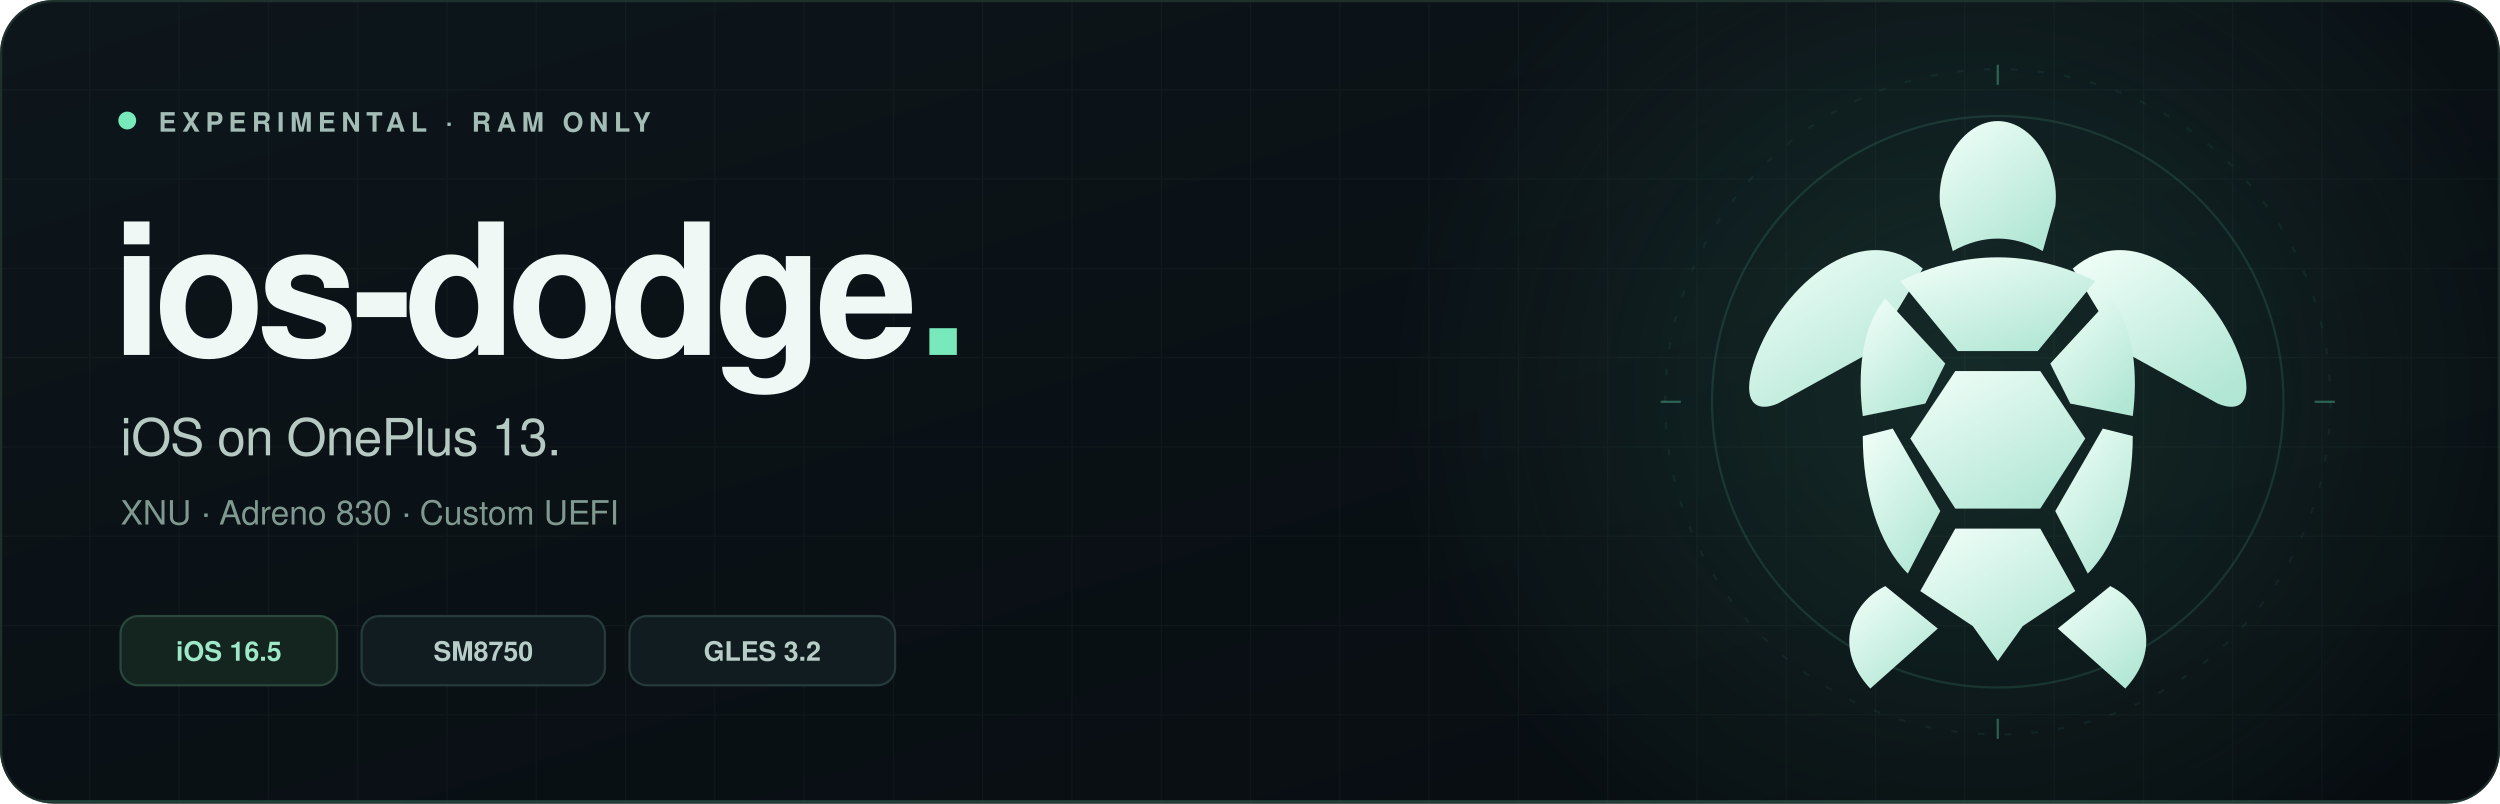
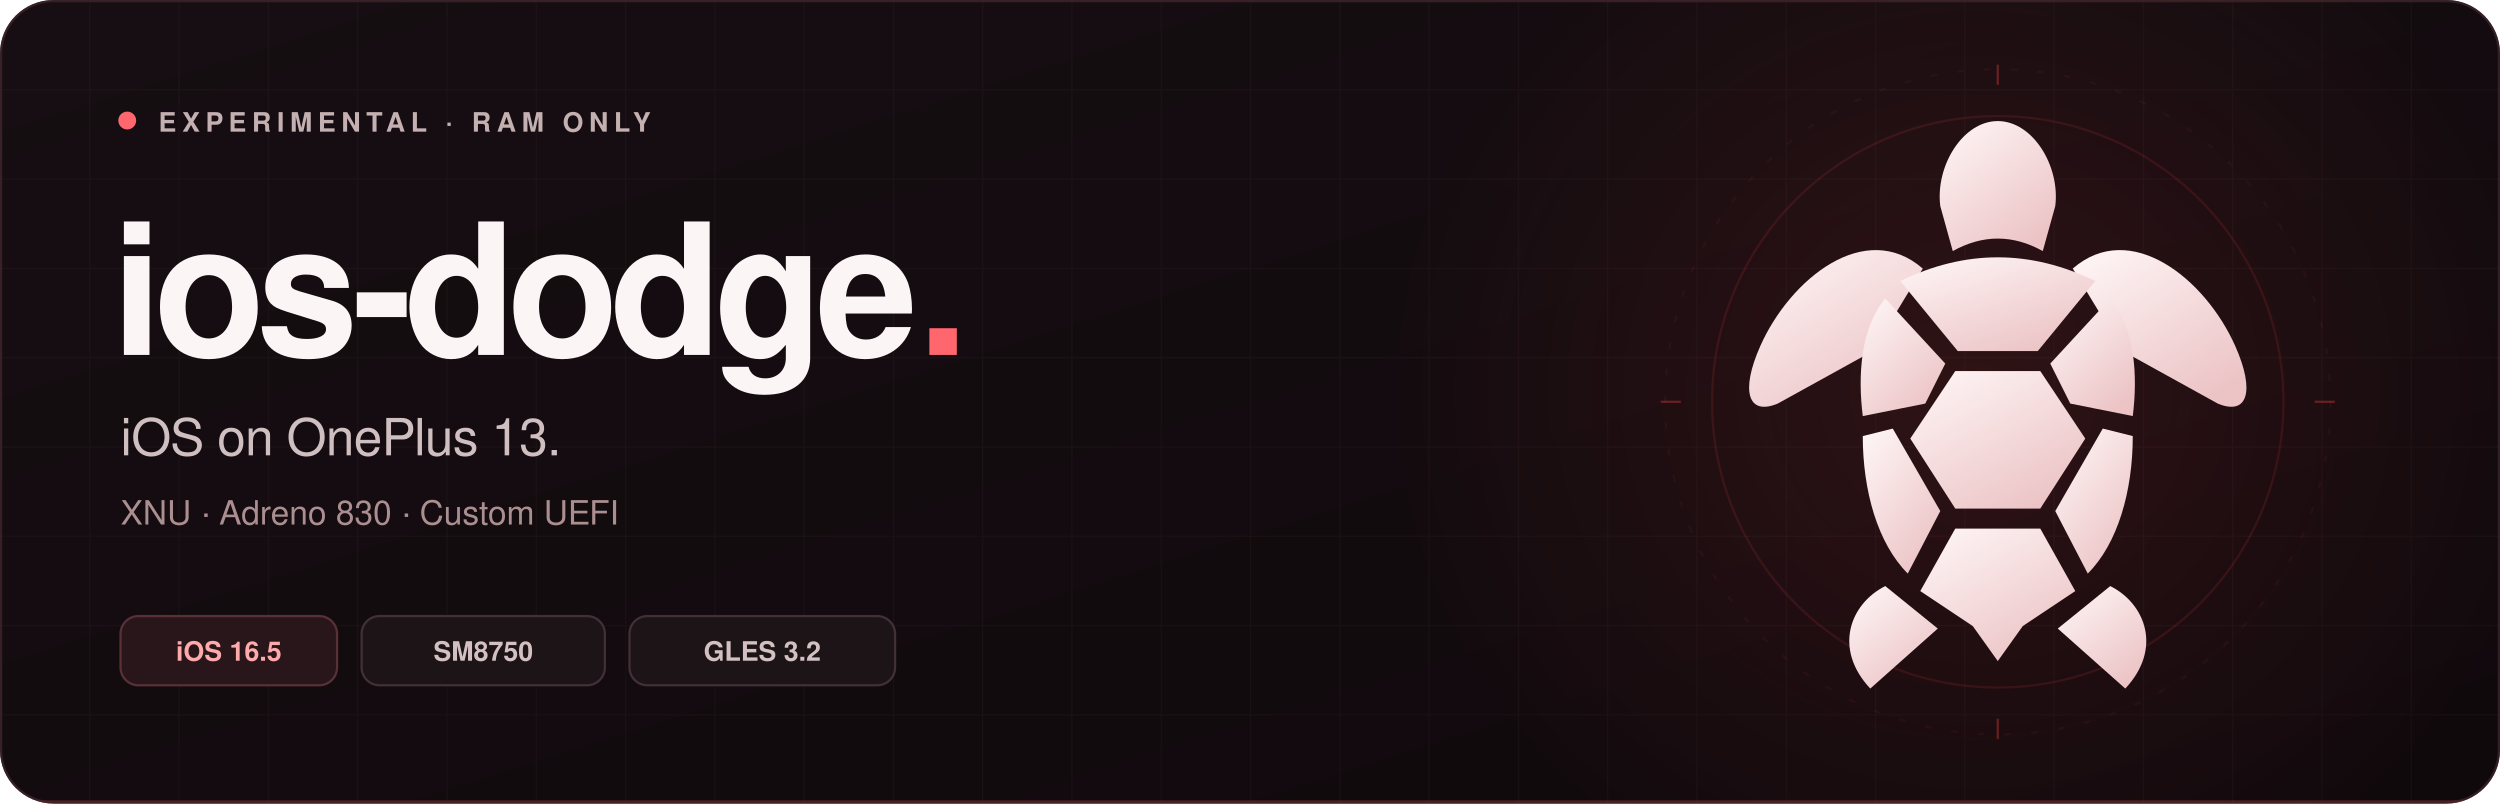
<svg xmlns="http://www.w3.org/2000/svg" width="1120" height="360" viewBox="0 0 1120 360" role="img" aria-labelledby="title desc">
  <defs>
    <linearGradient id="background" x2="1" y2="1">
-       <stop stop-color="#0d161b" />
-       <stop offset="1" stop-color="#070c10" />
+       <stop stop-color="#160e12" />
+       <stop offset="1" stop-color="#10090c" />
    </linearGradient>
    <radialGradient id="halo">
-       <stop stop-color="#65e3b1" stop-opacity=".13" />
-       <stop offset="1" stop-color="#65e3b1" stop-opacity="0" />
+       <stop stop-color="#ef4444" stop-opacity=".13" />
+       <stop offset="1" stop-color="#ef4444" stop-opacity="0" />
    </radialGradient>
    <linearGradient id="shell" x2=".7" y2="1">
-       <stop stop-color="#f2fff9" />
-       <stop offset="1" stop-color="#b3e7d5" />
+       <stop stop-color="#fff7f7" />
+       <stop offset="1" stop-color="#ecc4c6" />
    </linearGradient>
    <pattern id="grid" width="40" height="40" patternUnits="userSpaceOnUse">
-       <path d="M40 0H0V40" fill="none" stroke="#8cc2b1" stroke-opacity=".045" />
+       <path d="M40 0H0V40" fill="none" stroke="#c99194" stroke-opacity=".045" />
    </pattern>
    <clipPath id="bounds">
      <rect width="1120" height="360" rx="24" />
    </clipPath>
  </defs>
  <g clip-path="url(#bounds)">
    <rect width="1120" height="360" fill="url(#background)" />
    <rect width="1120" height="360" fill="url(#grid)" />
    <ellipse cx="884" cy="175" rx="260" ry="250" fill="url(#halo)" />
-     <path d="M0 359H1120" stroke="#65e3b1" stroke-opacity=".25" />
-     <g fill="none" stroke="#65e3b1">
+     <path d="M0 359H1120" stroke="#ef4444" stroke-opacity=".25" />
+     <g fill="none" stroke="#ef4444">
      <circle cx="895" cy="180" r="128" stroke-opacity=".13" />
      <circle cx="895" cy="180" r="149" stroke-opacity=".065" stroke-dasharray="3 9" />
      <path d="M744 180h9m284 0h9M895 29v9m0 284v9" stroke-opacity=".35" />
    </g>
    <g font-family="-apple-system, BlinkMacSystemFont, 'Segoe UI', Helvetica, Arial, sans-serif">
-       <circle cx="57" cy="54" r="4" fill="#78e9bb" />
-       <text x="71" y="59" font-size="12" font-weight="600" letter-spacing="2.5" fill="#a3bdb6">EXPERIMENTAL · RAM ONLY</text>
-       <text x="50" y="159" font-size="82" font-weight="750" letter-spacing="-4" fill="#f0f8f5">ios-dodge<tspan fill="#78e9bb">.</tspan>
+       <circle cx="57" cy="54" r="4" fill="#ff666d" />
+       <text x="71" y="59" font-size="12" font-weight="600" letter-spacing="2.5" fill="#c4b0b1">EXPERIMENTAL · RAM ONLY</text>
+       <text x="50" y="159" font-size="82" font-weight="750" letter-spacing="-4" fill="#fbf5f5">ios-dodge<tspan fill="#ff666d">.</tspan>
      </text>
-       <text x="54" y="204" font-size="23" letter-spacing="-.3" fill="#b6c9c3">iOS on OnePlus 13.</text>
-       <text x="54" y="235" font-size="15" fill="#7f9990">XNU · Adreno 830 · Custom UEFI</text>
+       <text x="54" y="204" font-size="23" letter-spacing="-.3" fill="#d0bfc0">iOS on OnePlus 13.</text>
+       <text x="54" y="235" font-size="15" fill="#ab8e90">XNU · Adreno 830 · Custom UEFI</text>
      <g transform="translate(54 276)" font-size="12" font-weight="600">
-         <rect width="97" height="31" rx="8" fill="#14251f" stroke="#29473b" />
-         <text x="48.5" y="20" text-anchor="middle" fill="#9ce8c8">iOS 16.5</text>
-         <rect x="108" width="109" height="31" rx="8" fill="#101c20" stroke="#263a3c" />
-         <text x="162.5" y="20" text-anchor="middle" fill="#b8cdc7">SM8750</text>
-         <rect x="228" width="119" height="31" rx="8" fill="#101c20" stroke="#263a3c" />
-         <text x="287.5" y="20" text-anchor="middle" fill="#b8cdc7">GLES 3.2</text>
+         <rect width="97" height="31" rx="8" fill="#29161a" stroke="#593036" />
+         <text x="48.5" y="20" text-anchor="middle" fill="#ffaaaa">iOS 16.5</text>
+         <rect x="108" width="109" height="31" rx="8" fill="#1d1418" stroke="#423036" />
+         <text x="162.5" y="20" text-anchor="middle" fill="#d3c0c3">SM8750</text>
+         <rect x="228" width="119" height="31" rx="8" fill="#1d1418" stroke="#423036" />
+         <text x="287.5" y="20" text-anchor="middle" fill="#d3c0c3">GLES 3.2</text>
      </g>
    </g>
    <g transform="translate(783 52) scale(1.12)" fill="url(#shell)">
      <path d="M100 2C86 2 75 20 77 36L82 54Q100 44 118 54L123 36C125 20 114 2 100 2Z" />
      <path d="M70 61C47 41 17 65 5 92C-3 110 0 120 12 115L50 94Z" />
      <path d="M130 61C153 41 183 65 195 92C203 110 200 120 188 115L150 94Z" />
      <path d="M61 66Q100 47 139 66L116 94H84Z" />
      <path d="M55 73C45 85 44 104 46 120L71 115L79 99Z" />
      <path d="M145 73C155 85 156 104 154 120L129 115L121 99Z" />
      <path d="M83 102H117L135 129L117 157H83L65 129Z" />
      <path d="M46 128L58 125L77 158L64 183C52 171 46 150 46 128Z" />
      <path d="M154 128L142 125L123 158L136 183C148 171 154 150 154 128Z" />
      <path d="M83 165H117L131 190L110 204L100 218L90 204L69 190Z" />
      <path d="M55 188L76 205L49 229C34 213 41 195 55 188Z" />
      <path d="M145 188L124 205L151 229C166 213 159 195 145 188Z" />
    </g>
-     <rect x=".5" y=".5" width="1119" height="359" rx="23.5" fill="none" stroke="#294038" stroke-opacity=".6" />
+     <rect x=".5" y=".5" width="1119" height="359" rx="23.5" fill="none" stroke="#4c2c33" stroke-opacity=".6" />
  </g>
</svg>
